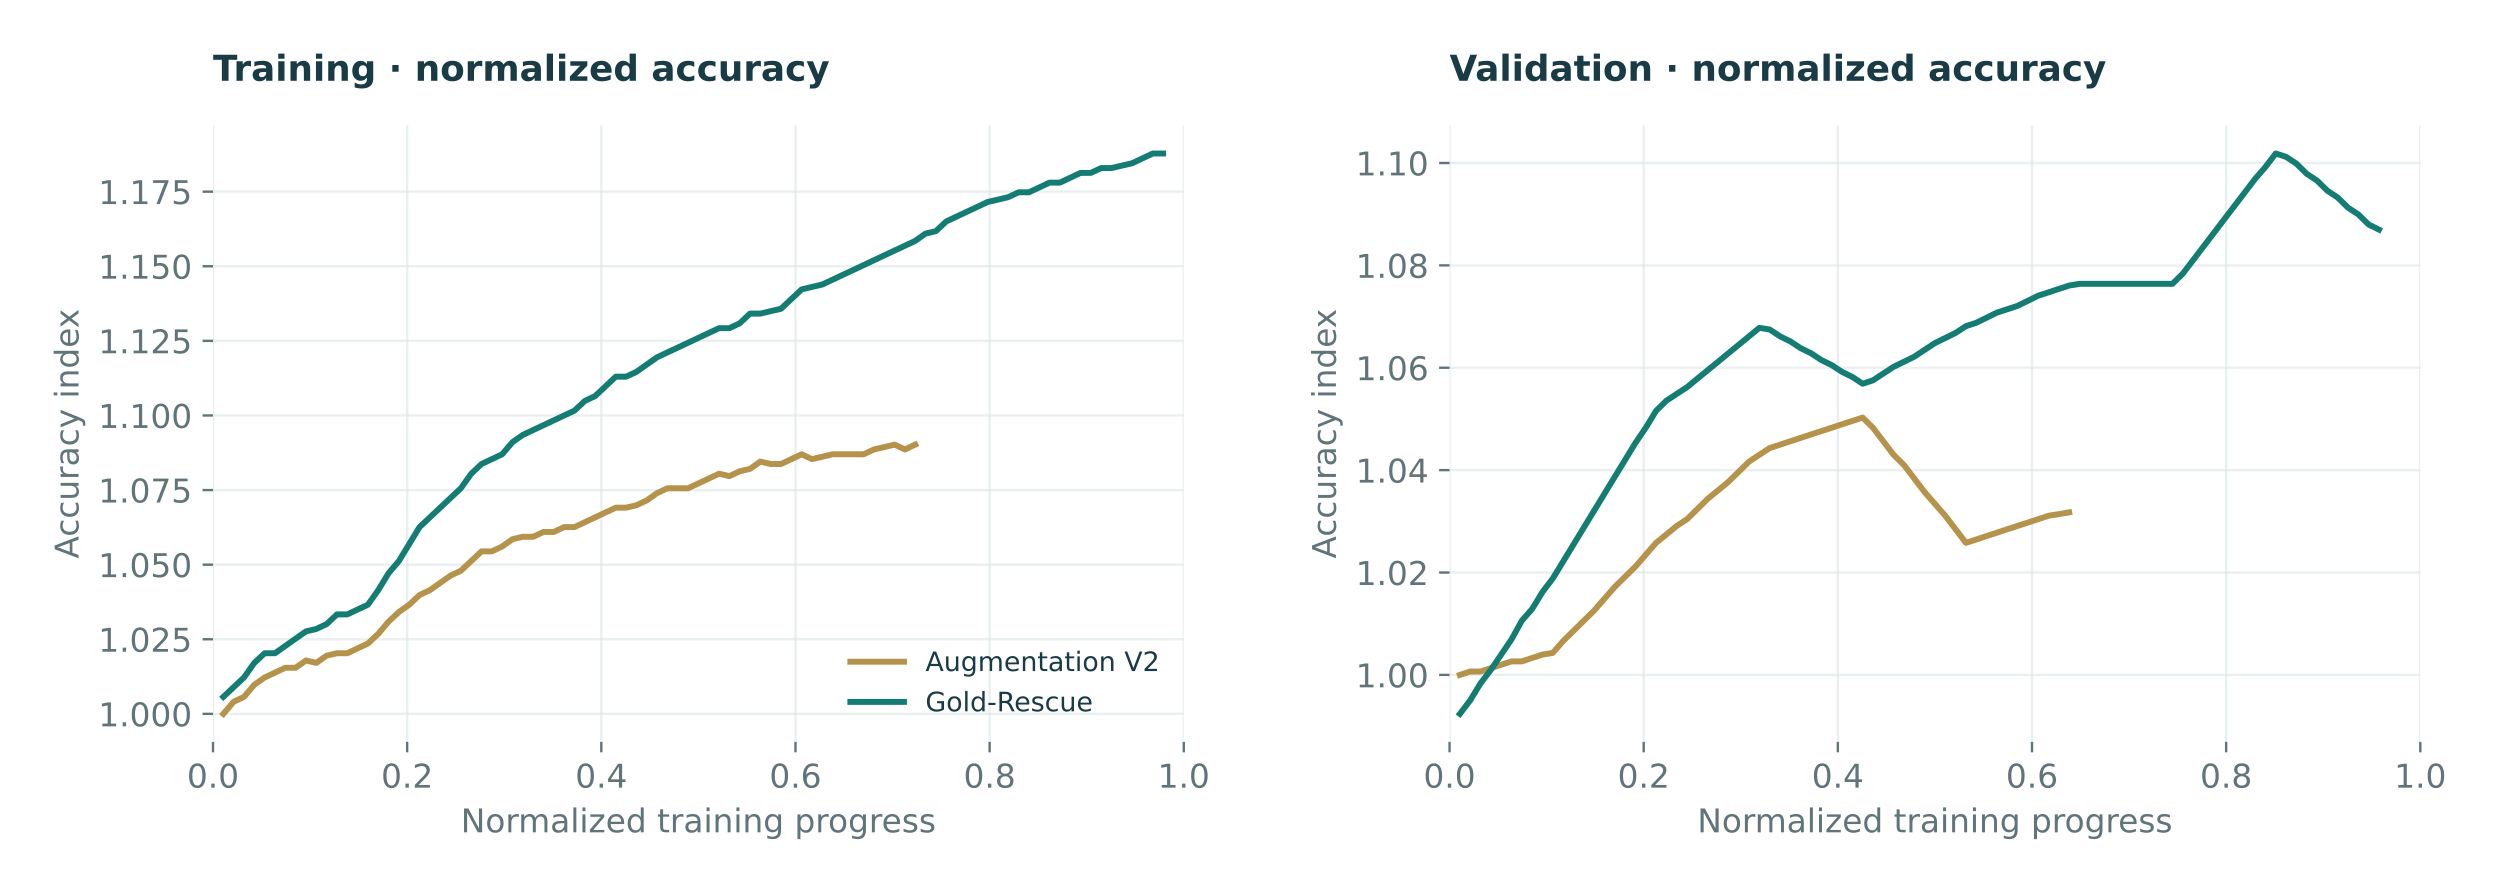
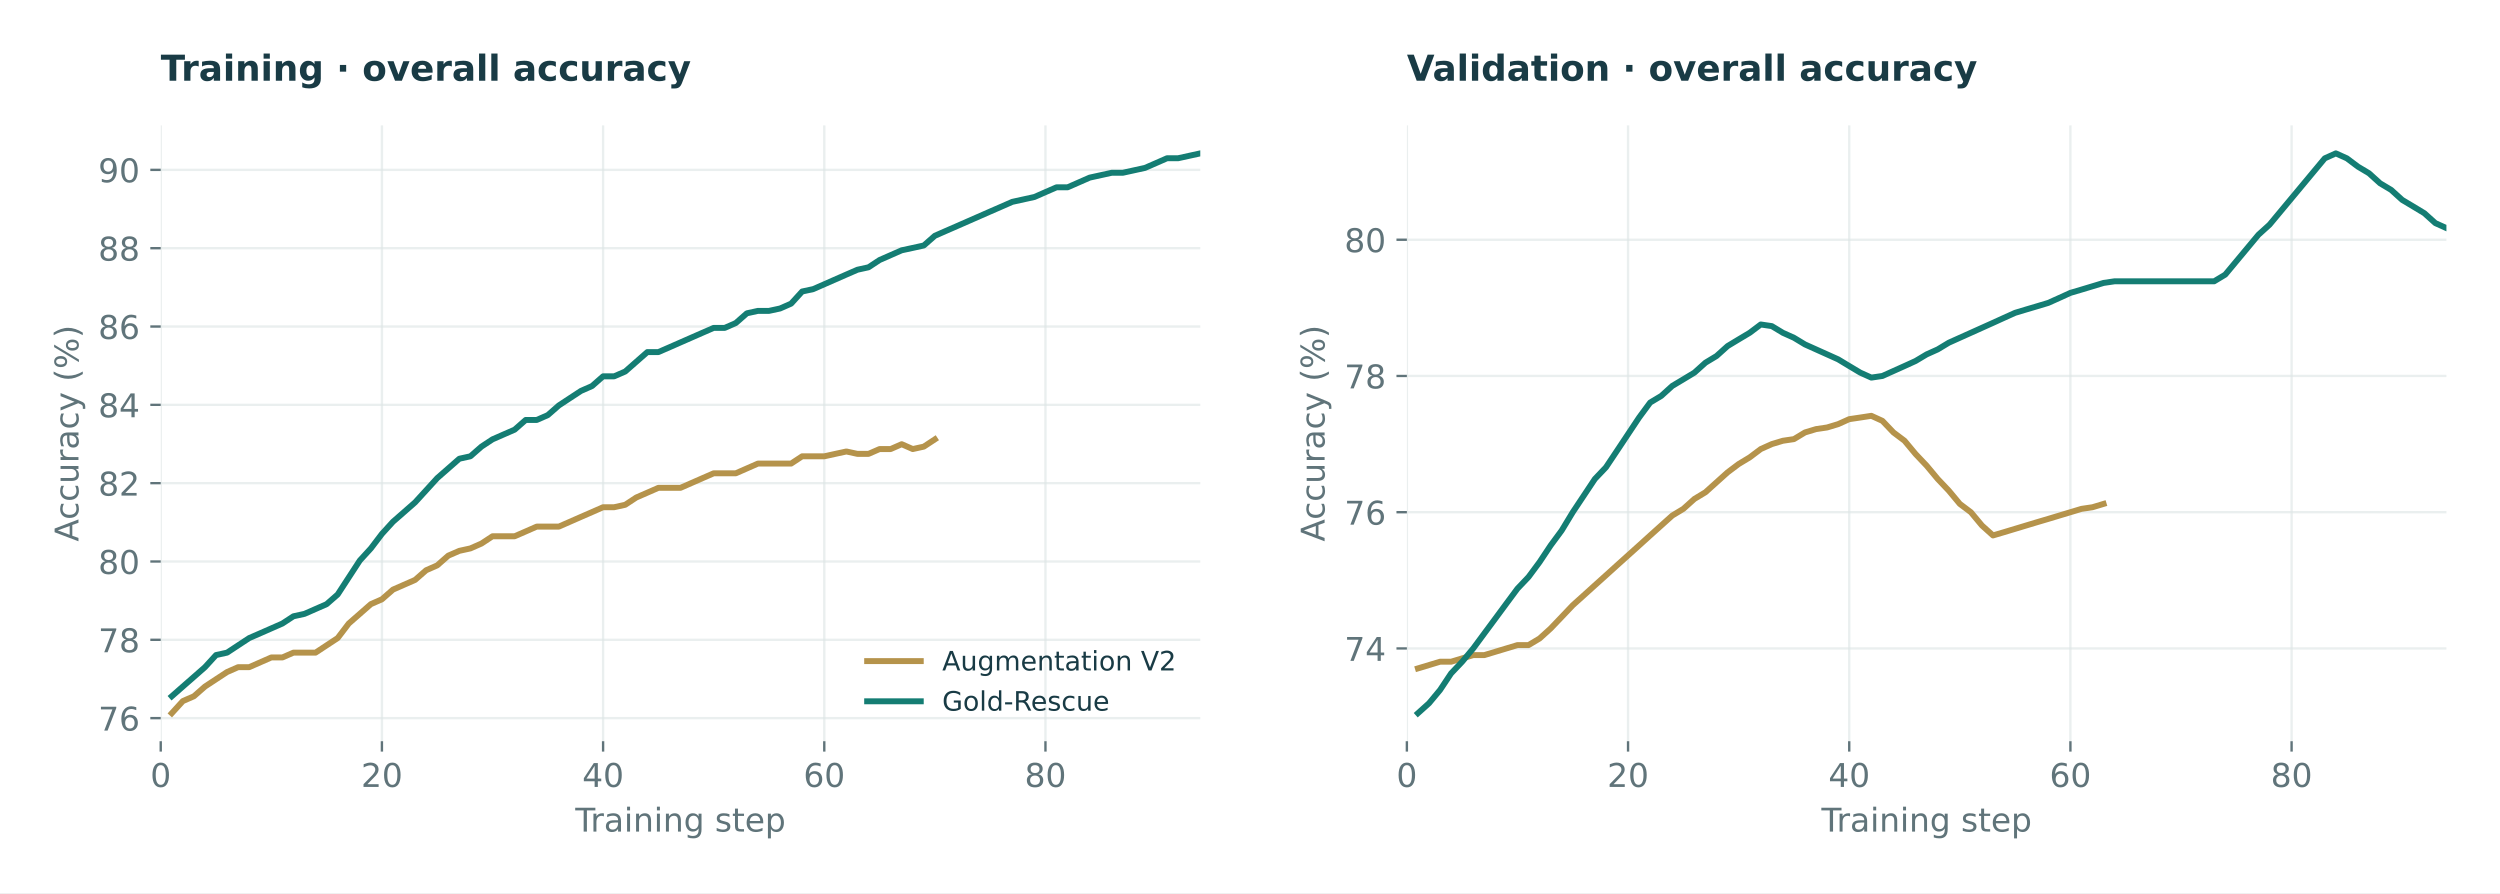
- <svg xmlns="http://www.w3.org/2000/svg" xmlns:xlink="http://www.w3.org/1999/xlink" width="839.079pt" height="299.999pt" viewBox="0 0 839.079 299.999" version="1.1">
+ <svg xmlns="http://www.w3.org/2000/svg" xmlns:xlink="http://www.w3.org/1999/xlink" width="839.837pt" height="299.999pt" viewBox="0 0 839.837 299.999" version="1.1">
  <defs>
    <style type="text/css">*{stroke-linejoin: round; stroke-linecap: butt}</style>
  </defs>
  <g id="figure_1">
    <g id="patch_1">
-       <path d="M 0 299.999 L 839.079 299.999 L 839.079 0 L 0 0 z " style="fill: #ffffff" />
+       <path d="M 0 299.999 L 839.837 299.999 L 839.837 0 L 0 0 z " style="fill: #ffffff" />
    </g>
    <g id="axes_1">
      <g id="patch_2">
-         <path d="M 71.492 248.998 L 397.312 248.998 L 397.312 42.118 L 71.492 42.118 z " style="fill: #ffffff" />
+         <path d="M 53.998 248.998 L 403.217 248.998 L 403.217 42.118 L 53.998 42.118 z " style="fill: #ffffff" />
      </g>
      <g id="matplotlib.axis_1">
        <g id="xtick_1">
          <g id="line2d_1">
-             <path d="M 71.492 248.998 L 71.492 42.118 " clip-path="url(#p52587ca5e8)" style="fill: none; stroke: #dce5e4; stroke-opacity: 0.6; stroke-width: 0.8; stroke-linecap: square" />
+             <path d="M 53.998 248.998 L 53.998 42.118 " clip-path="url(#pe895a6d5c4)" style="fill: none; stroke: #dce5e4; stroke-opacity: 0.6; stroke-width: 0.8; stroke-linecap: square" />
          </g>
          <g id="line2d_2">
            <defs>
-               <path id="ma6f4f14092" d="M 0 0 L 0 3.5 " style="stroke: #60747a; stroke-width: 0.8" />
+               <path id="m0f475e0200" d="M 0 0 L 0 3.5 " style="stroke: #60747a; stroke-width: 0.8" />
            </defs>
            <g>
-               <use xlink:href="#ma6f4f14092" x="71.492" y="248.998" style="fill: #60747a; stroke: #60747a; stroke-width: 0.8" />
+               <use xlink:href="#m0f475e0200" x="53.998" y="248.998" style="fill: #60747a; stroke: #60747a; stroke-width: 0.8" />
            </g>
          </g>
          <g id="text_1">
-             <text style="font-size: 11px; font-family: 'DejaVu Sans'; text-anchor: middle; fill: #60747a" x="71.492" y="264.356" transform="rotate(-0 71.4918 264.3555)">0.0</text>
+             <text style="font-size: 11px; font-family: 'DejaVu Sans'; text-anchor: middle; fill: #60747a" x="53.998" y="264.356" transform="rotate(-0 53.9975 264.3555)">0</text>
          </g>
        </g>
        <g id="xtick_2">
          <g id="line2d_3">
-             <path d="M 136.656 248.998 L 136.656 42.118 " clip-path="url(#p52587ca5e8)" style="fill: none; stroke: #dce5e4; stroke-opacity: 0.6; stroke-width: 0.8; stroke-linecap: square" />
+             <path d="M 128.3 248.998 L 128.3 42.118 " clip-path="url(#pe895a6d5c4)" style="fill: none; stroke: #dce5e4; stroke-opacity: 0.6; stroke-width: 0.8; stroke-linecap: square" />
          </g>
          <g id="line2d_4">
            <g>
-               <use xlink:href="#ma6f4f14092" x="136.656" y="248.998" style="fill: #60747a; stroke: #60747a; stroke-width: 0.8" />
+               <use xlink:href="#m0f475e0200" x="128.3" y="248.998" style="fill: #60747a; stroke: #60747a; stroke-width: 0.8" />
            </g>
          </g>
          <g id="text_2">
-             <text style="font-size: 11px; font-family: 'DejaVu Sans'; text-anchor: middle; fill: #60747a" x="136.656" y="264.356" transform="rotate(-0 136.6558 264.3555)">0.2</text>
+             <text style="font-size: 11px; font-family: 'DejaVu Sans'; text-anchor: middle; fill: #60747a" x="128.3" y="264.356" transform="rotate(-0 128.2996 264.3555)">20</text>
          </g>
        </g>
        <g id="xtick_3">
          <g id="line2d_5">
-             <path d="M 201.82 248.998 L 201.82 42.118 " clip-path="url(#p52587ca5e8)" style="fill: none; stroke: #dce5e4; stroke-opacity: 0.6; stroke-width: 0.8; stroke-linecap: square" />
+             <path d="M 202.602 248.998 L 202.602 42.118 " clip-path="url(#pe895a6d5c4)" style="fill: none; stroke: #dce5e4; stroke-opacity: 0.6; stroke-width: 0.8; stroke-linecap: square" />
          </g>
          <g id="line2d_6">
            <g>
-               <use xlink:href="#ma6f4f14092" x="201.82" y="248.998" style="fill: #60747a; stroke: #60747a; stroke-width: 0.8" />
+               <use xlink:href="#m0f475e0200" x="202.602" y="248.998" style="fill: #60747a; stroke: #60747a; stroke-width: 0.8" />
            </g>
          </g>
          <g id="text_3">
-             <text style="font-size: 11px; font-family: 'DejaVu Sans'; text-anchor: middle; fill: #60747a" x="201.82" y="264.356" transform="rotate(-0 201.8198 264.3555)">0.4</text>
+             <text style="font-size: 11px; font-family: 'DejaVu Sans'; text-anchor: middle; fill: #60747a" x="202.602" y="264.356" transform="rotate(-0 202.6018 264.3555)">40</text>
          </g>
        </g>
        <g id="xtick_4">
          <g id="line2d_7">
-             <path d="M 266.984 248.998 L 266.984 42.118 " clip-path="url(#p52587ca5e8)" style="fill: none; stroke: #dce5e4; stroke-opacity: 0.6; stroke-width: 0.8; stroke-linecap: square" />
+             <path d="M 276.904 248.998 L 276.904 42.118 " clip-path="url(#pe895a6d5c4)" style="fill: none; stroke: #dce5e4; stroke-opacity: 0.6; stroke-width: 0.8; stroke-linecap: square" />
          </g>
          <g id="line2d_8">
            <g>
-               <use xlink:href="#ma6f4f14092" x="266.984" y="248.998" style="fill: #60747a; stroke: #60747a; stroke-width: 0.8" />
+               <use xlink:href="#m0f475e0200" x="276.904" y="248.998" style="fill: #60747a; stroke: #60747a; stroke-width: 0.8" />
            </g>
          </g>
          <g id="text_4">
-             <text style="font-size: 11px; font-family: 'DejaVu Sans'; text-anchor: middle; fill: #60747a" x="266.984" y="264.356" transform="rotate(-0 266.9838 264.3555)">0.6</text>
+             <text style="font-size: 11px; font-family: 'DejaVu Sans'; text-anchor: middle; fill: #60747a" x="276.904" y="264.356" transform="rotate(-0 276.9039 264.3555)">60</text>
          </g>
        </g>
        <g id="xtick_5">
          <g id="line2d_9">
-             <path d="M 332.148 248.998 L 332.148 42.118 " clip-path="url(#p52587ca5e8)" style="fill: none; stroke: #dce5e4; stroke-opacity: 0.6; stroke-width: 0.8; stroke-linecap: square" />
+             <path d="M 351.206 248.998 L 351.206 42.118 " clip-path="url(#pe895a6d5c4)" style="fill: none; stroke: #dce5e4; stroke-opacity: 0.6; stroke-width: 0.8; stroke-linecap: square" />
          </g>
          <g id="line2d_10">
            <g>
-               <use xlink:href="#ma6f4f14092" x="332.148" y="248.998" style="fill: #60747a; stroke: #60747a; stroke-width: 0.8" />
+               <use xlink:href="#m0f475e0200" x="351.206" y="248.998" style="fill: #60747a; stroke: #60747a; stroke-width: 0.8" />
            </g>
          </g>
          <g id="text_5">
-             <text style="font-size: 11px; font-family: 'DejaVu Sans'; text-anchor: middle; fill: #60747a" x="332.148" y="264.356" transform="rotate(-0 332.1478 264.3555)">0.8</text>
-           </g>
-         </g>
-         <g id="xtick_6">
-           <g id="line2d_11">
-             <path d="M 397.312 248.998 L 397.312 42.118 " clip-path="url(#p52587ca5e8)" style="fill: none; stroke: #dce5e4; stroke-opacity: 0.6; stroke-width: 0.8; stroke-linecap: square" />
-           </g>
-           <g id="line2d_12">
-             <g>
-               <use xlink:href="#ma6f4f14092" x="397.312" y="248.998" style="fill: #60747a; stroke: #60747a; stroke-width: 0.8" />
-             </g>
-           </g>
-           <g id="text_6">
-             <text style="font-size: 11px; font-family: 'DejaVu Sans'; text-anchor: middle; fill: #60747a" x="397.312" y="264.356" transform="rotate(-0 397.3118 264.3555)">1.0</text>
-           </g>
-         </g>
-         <g id="text_7">
-           <text style="font-size: 11px; font-family: 'DejaVu Sans'; text-anchor: middle; fill: #60747a" x="234.402" y="279.356" transform="rotate(-0 234.4018 279.3564)">Normalized training progress</text>
+             <text style="font-size: 11px; font-family: 'DejaVu Sans'; text-anchor: middle; fill: #60747a" x="351.206" y="264.356" transform="rotate(-0 351.206 264.3555)">80</text>
+           </g>
+         </g>
+         <g id="text_6">
+           <text style="font-size: 11px; font-family: 'DejaVu Sans'; text-anchor: middle; fill: #60747a" x="228.607" y="279.356" transform="rotate(-0 228.6075 279.3564)">Training step</text>
        </g>
      </g>
      <g id="matplotlib.axis_2">
        <g id="ytick_1">
+           <g id="line2d_11">
+             <path d="M 53.998 241.252 L 403.217 241.252 " clip-path="url(#pe895a6d5c4)" style="fill: none; stroke: #dce5e4; stroke-opacity: 0.6; stroke-width: 0.8; stroke-linecap: square" />
+           </g>
+           <g id="line2d_12">
+             <defs>
+               <path id="me25b18c847" d="M 0 0 L -3.5 0 " style="stroke: #60747a; stroke-width: 0.8" />
+             </defs>
+             <g>
+               <use xlink:href="#me25b18c847" x="53.998" y="241.252" style="fill: #60747a; stroke: #60747a; stroke-width: 0.8" />
+             </g>
+           </g>
+           <g id="text_7">
+             <text style="font-size: 11px; font-family: 'DejaVu Sans'; text-anchor: end; fill: #60747a" x="46.998" y="245.431" transform="rotate(-0 46.9975 245.4309)">76</text>
+           </g>
+         </g>
+         <g id="ytick_2">
          <g id="line2d_13">
-             <path d="M 71.492 239.594 L 397.312 239.594 " clip-path="url(#p52587ca5e8)" style="fill: none; stroke: #dce5e4; stroke-opacity: 0.6; stroke-width: 0.8; stroke-linecap: square" />
+             <path d="M 53.998 214.939 L 403.217 214.939 " clip-path="url(#pe895a6d5c4)" style="fill: none; stroke: #dce5e4; stroke-opacity: 0.6; stroke-width: 0.8; stroke-linecap: square" />
          </g>
          <g id="line2d_14">
-             <defs>
-               <path id="m0e13693cf5" d="M 0 0 L -3.5 0 " style="stroke: #60747a; stroke-width: 0.8" />
-             </defs>
-             <g>
-               <use xlink:href="#m0e13693cf5" x="71.492" y="239.594" style="fill: #60747a; stroke: #60747a; stroke-width: 0.8" />
+             <g>
+               <use xlink:href="#me25b18c847" x="53.998" y="214.939" style="fill: #60747a; stroke: #60747a; stroke-width: 0.8" />
            </g>
          </g>
          <g id="text_8">
-             <text style="font-size: 11px; font-family: 'DejaVu Sans'; text-anchor: end; fill: #60747a" x="64.492" y="243.773" transform="rotate(-0 64.4918 243.7732)">1.000</text>
-           </g>
-         </g>
-         <g id="ytick_2">
+             <text style="font-size: 11px; font-family: 'DejaVu Sans'; text-anchor: end; fill: #60747a" x="46.998" y="219.118" transform="rotate(-0 46.9975 219.1178)">78</text>
+           </g>
+         </g>
+         <g id="ytick_3">
          <g id="line2d_15">
-             <path d="M 71.492 214.556 L 397.312 214.556 " clip-path="url(#p52587ca5e8)" style="fill: none; stroke: #dce5e4; stroke-opacity: 0.6; stroke-width: 0.8; stroke-linecap: square" />
+             <path d="M 53.998 188.626 L 403.217 188.626 " clip-path="url(#pe895a6d5c4)" style="fill: none; stroke: #dce5e4; stroke-opacity: 0.6; stroke-width: 0.8; stroke-linecap: square" />
          </g>
          <g id="line2d_16">
            <g>
-               <use xlink:href="#m0e13693cf5" x="71.492" y="214.556" style="fill: #60747a; stroke: #60747a; stroke-width: 0.8" />
+               <use xlink:href="#me25b18c847" x="53.998" y="188.626" style="fill: #60747a; stroke: #60747a; stroke-width: 0.8" />
            </g>
          </g>
          <g id="text_9">
-             <text style="font-size: 11px; font-family: 'DejaVu Sans'; text-anchor: end; fill: #60747a" x="64.492" y="218.734" transform="rotate(-0 64.4918 218.7342)">1.025</text>
-           </g>
-         </g>
-         <g id="ytick_3">
+             <text style="font-size: 11px; font-family: 'DejaVu Sans'; text-anchor: end; fill: #60747a" x="46.998" y="192.805" transform="rotate(-0 46.9975 192.8048)">80</text>
+           </g>
+         </g>
+         <g id="ytick_4">
          <g id="line2d_17">
-             <path d="M 71.492 189.517 L 397.312 189.517 " clip-path="url(#p52587ca5e8)" style="fill: none; stroke: #dce5e4; stroke-opacity: 0.6; stroke-width: 0.8; stroke-linecap: square" />
+             <path d="M 53.998 162.313 L 403.217 162.313 " clip-path="url(#pe895a6d5c4)" style="fill: none; stroke: #dce5e4; stroke-opacity: 0.6; stroke-width: 0.8; stroke-linecap: square" />
          </g>
          <g id="line2d_18">
            <g>
-               <use xlink:href="#m0e13693cf5" x="71.492" y="189.517" style="fill: #60747a; stroke: #60747a; stroke-width: 0.8" />
+               <use xlink:href="#me25b18c847" x="53.998" y="162.313" style="fill: #60747a; stroke: #60747a; stroke-width: 0.8" />
            </g>
          </g>
          <g id="text_10">
-             <text style="font-size: 11px; font-family: 'DejaVu Sans'; text-anchor: end; fill: #60747a" x="64.492" y="193.695" transform="rotate(-0 64.4918 193.6953)">1.050</text>
-           </g>
-         </g>
-         <g id="ytick_4">
+             <text style="font-size: 11px; font-family: 'DejaVu Sans'; text-anchor: end; fill: #60747a" x="46.998" y="166.492" transform="rotate(-0 46.9975 166.4917)">82</text>
+           </g>
+         </g>
+         <g id="ytick_5">
          <g id="line2d_19">
-             <path d="M 71.492 164.478 L 397.312 164.478 " clip-path="url(#p52587ca5e8)" style="fill: none; stroke: #dce5e4; stroke-opacity: 0.6; stroke-width: 0.8; stroke-linecap: square" />
+             <path d="M 53.998 136 L 403.217 136 " clip-path="url(#pe895a6d5c4)" style="fill: none; stroke: #dce5e4; stroke-opacity: 0.6; stroke-width: 0.8; stroke-linecap: square" />
          </g>
          <g id="line2d_20">
            <g>
-               <use xlink:href="#m0e13693cf5" x="71.492" y="164.478" style="fill: #60747a; stroke: #60747a; stroke-width: 0.8" />
+               <use xlink:href="#me25b18c847" x="53.998" y="136" style="fill: #60747a; stroke: #60747a; stroke-width: 0.8" />
            </g>
          </g>
          <g id="text_11">
-             <text style="font-size: 11px; font-family: 'DejaVu Sans'; text-anchor: end; fill: #60747a" x="64.492" y="168.656" transform="rotate(-0 64.4918 168.6563)">1.075</text>
-           </g>
-         </g>
-         <g id="ytick_5">
+             <text style="font-size: 11px; font-family: 'DejaVu Sans'; text-anchor: end; fill: #60747a" x="46.998" y="140.179" transform="rotate(-0 46.9975 140.1786)">84</text>
+           </g>
+         </g>
+         <g id="ytick_6">
          <g id="line2d_21">
-             <path d="M 71.492 139.439 L 397.312 139.439 " clip-path="url(#p52587ca5e8)" style="fill: none; stroke: #dce5e4; stroke-opacity: 0.6; stroke-width: 0.8; stroke-linecap: square" />
+             <path d="M 53.998 109.687 L 403.217 109.687 " clip-path="url(#pe895a6d5c4)" style="fill: none; stroke: #dce5e4; stroke-opacity: 0.6; stroke-width: 0.8; stroke-linecap: square" />
          </g>
          <g id="line2d_22">
            <g>
-               <use xlink:href="#m0e13693cf5" x="71.492" y="139.439" style="fill: #60747a; stroke: #60747a; stroke-width: 0.8" />
+               <use xlink:href="#me25b18c847" x="53.998" y="109.687" style="fill: #60747a; stroke: #60747a; stroke-width: 0.8" />
            </g>
          </g>
          <g id="text_12">
-             <text style="font-size: 11px; font-family: 'DejaVu Sans'; text-anchor: end; fill: #60747a" x="64.492" y="143.617" transform="rotate(-0 64.4918 143.6173)">1.100</text>
-           </g>
-         </g>
-         <g id="ytick_6">
+             <text style="font-size: 11px; font-family: 'DejaVu Sans'; text-anchor: end; fill: #60747a" x="46.998" y="113.866" transform="rotate(-0 46.9975 113.8655)">86</text>
+           </g>
+         </g>
+         <g id="ytick_7">
          <g id="line2d_23">
-             <path d="M 71.492 114.4 L 397.312 114.4 " clip-path="url(#p52587ca5e8)" style="fill: none; stroke: #dce5e4; stroke-opacity: 0.6; stroke-width: 0.8; stroke-linecap: square" />
+             <path d="M 53.998 83.374 L 403.217 83.374 " clip-path="url(#pe895a6d5c4)" style="fill: none; stroke: #dce5e4; stroke-opacity: 0.6; stroke-width: 0.8; stroke-linecap: square" />
          </g>
          <g id="line2d_24">
            <g>
-               <use xlink:href="#m0e13693cf5" x="71.492" y="114.4" style="fill: #60747a; stroke: #60747a; stroke-width: 0.8" />
+               <use xlink:href="#me25b18c847" x="53.998" y="83.374" style="fill: #60747a; stroke: #60747a; stroke-width: 0.8" />
            </g>
          </g>
          <g id="text_13">
-             <text style="font-size: 11px; font-family: 'DejaVu Sans'; text-anchor: end; fill: #60747a" x="64.492" y="118.578" transform="rotate(-0 64.4918 118.5783)">1.125</text>
-           </g>
-         </g>
-         <g id="ytick_7">
+             <text style="font-size: 11px; font-family: 'DejaVu Sans'; text-anchor: end; fill: #60747a" x="46.998" y="87.552" transform="rotate(-0 46.9975 87.55245)">88</text>
+           </g>
+         </g>
+         <g id="ytick_8">
          <g id="line2d_25">
-             <path d="M 71.492 89.361 L 397.312 89.361 " clip-path="url(#p52587ca5e8)" style="fill: none; stroke: #dce5e4; stroke-opacity: 0.6; stroke-width: 0.8; stroke-linecap: square" />
+             <path d="M 53.998 57.061 L 403.217 57.061 " clip-path="url(#pe895a6d5c4)" style="fill: none; stroke: #dce5e4; stroke-opacity: 0.6; stroke-width: 0.8; stroke-linecap: square" />
          </g>
          <g id="line2d_26">
            <g>
-               <use xlink:href="#m0e13693cf5" x="71.492" y="89.361" style="fill: #60747a; stroke: #60747a; stroke-width: 0.8" />
+               <use xlink:href="#me25b18c847" x="53.998" y="57.061" style="fill: #60747a; stroke: #60747a; stroke-width: 0.8" />
            </g>
          </g>
          <g id="text_14">
-             <text style="font-size: 11px; font-family: 'DejaVu Sans'; text-anchor: end; fill: #60747a" x="64.492" y="93.539" transform="rotate(-0 64.4918 93.53937)">1.150</text>
-           </g>
-         </g>
-         <g id="ytick_8">
-           <g id="line2d_27">
-             <path d="M 71.492 64.322 L 397.312 64.322 " clip-path="url(#p52587ca5e8)" style="fill: none; stroke: #dce5e4; stroke-opacity: 0.6; stroke-width: 0.8; stroke-linecap: square" />
-           </g>
-           <g id="line2d_28">
-             <g>
-               <use xlink:href="#m0e13693cf5" x="71.492" y="64.322" style="fill: #60747a; stroke: #60747a; stroke-width: 0.8" />
-             </g>
-           </g>
-           <g id="text_15">
-             <text style="font-size: 11px; font-family: 'DejaVu Sans'; text-anchor: end; fill: #60747a" x="64.492" y="68.5" transform="rotate(-0 64.4918 68.50039)">1.175</text>
-           </g>
-         </g>
-         <g id="text_16">
-           <text style="font-size: 11px; font-family: 'DejaVu Sans'; text-anchor: middle; fill: #60747a" x="26.358" y="145.558" transform="rotate(-90 26.35828 145.5581)">Accuracy index</text>
-         </g>
-       </g>
-       <g id="line2d_29">
-         <path d="M 74.959 239.594 L 78.425 235.518 L 81.889 233.896 L 85.355 229.819 L 88.822 227.385 L 92.289 225.753 L 95.756 224.12 L 99.222 224.12 L 102.686 221.677 L 106.153 222.488 L 109.619 220.054 L 113.086 219.243 L 116.553 219.243 L 120.019 217.61 L 123.483 215.978 L 126.95 212.733 L 130.416 208.646 L 133.883 205.401 L 137.35 202.957 L 140.817 199.702 L 144.28 198.07 L 147.747 195.626 L 151.213 193.192 L 154.68 191.56 L 158.147 188.295 L 161.614 185.05 L 165.077 185.05 L 168.544 183.417 L 172.011 180.973 L 175.477 180.152 L 178.944 180.152 L 182.411 178.539 L 185.874 178.539 L 189.341 176.907 L 192.808 176.907 L 196.274 175.274 L 199.741 173.642 L 203.208 172.019 L 206.671 170.387 L 210.138 170.387 L 213.605 169.576 L 217.071 167.943 L 220.538 165.509 L 224.005 163.877 L 227.468 163.877 L 230.935 163.877 L 234.402 162.244 L 237.869 160.612 L 241.335 158.999 L 244.799 159.8 L 248.265 158.178 L 251.732 157.367 L 255.199 154.923 L 258.666 155.734 L 262.132 155.734 L 265.596 154.101 L 269.063 152.469 L 272.529 154.101 L 275.996 153.29 L 279.463 152.469 L 282.929 152.469 L 286.393 152.469 L 289.86 152.469 L 293.326 150.856 L 296.793 150.035 L 300.26 149.224 L 303.727 150.856 L 307.19 149.224 " clip-path="url(#p52587ca5e8)" style="fill: none; stroke: #b5934b; stroke-width: 2; stroke-linecap: square" />
-       </g>
-       <g id="line2d_30">
-         <path d="M 74.959 233.896 L 78.425 230.631 L 81.889 227.385 L 85.355 222.488 L 88.822 219.243 L 92.289 219.243 L 95.756 216.799 L 99.222 214.345 L 102.686 211.911 L 106.153 211.1 L 109.619 209.468 L 113.086 206.213 L 116.553 206.213 L 120.019 204.58 L 123.483 202.957 L 126.95 198.07 L 130.416 192.371 L 133.883 188.295 L 137.35 182.596 L 140.817 176.907 L 144.28 173.642 L 147.747 170.387 L 151.213 167.132 L 154.68 163.877 L 158.147 158.999 L 161.614 155.734 L 165.077 154.101 L 168.544 152.469 L 172.011 148.403 L 175.477 145.959 L 178.944 144.336 L 182.411 142.714 L 185.874 141.081 L 189.341 139.449 L 192.808 137.826 L 196.274 134.561 L 199.741 132.938 L 203.208 129.683 L 206.671 126.418 L 210.138 126.418 L 213.605 124.806 L 217.071 122.352 L 220.538 119.908 L 224.005 118.276 L 227.468 116.663 L 230.935 115.031 L 234.402 113.398 L 237.869 111.766 L 241.335 110.143 L 244.799 110.143 L 248.265 108.51 L 251.732 105.255 L 255.199 105.255 L 258.666 104.434 L 262.132 103.633 L 265.596 100.368 L 269.063 97.123 L 272.529 96.301 L 275.996 95.49 L 279.463 93.858 L 282.929 92.225 L 286.393 90.613 L 289.86 88.98 L 293.326 87.348 L 296.793 85.715 L 300.26 84.082 L 303.727 82.47 L 307.19 80.837 L 310.657 78.384 L 314.123 77.572 L 317.59 74.317 L 321.057 72.695 L 324.524 71.062 L 327.987 69.44 L 331.454 67.807 L 334.921 66.996 L 338.387 66.175 L 341.854 64.542 L 345.321 64.542 L 348.784 62.93 L 352.251 61.297 L 355.718 61.297 L 359.184 59.664 L 362.651 58.032 L 366.118 58.032 L 369.581 56.399 L 373.048 56.399 L 376.515 55.598 L 379.981 54.787 L 383.448 53.154 L 386.915 51.522 L 390.378 51.522 " clip-path="url(#p52587ca5e8)" style="fill: none; stroke: #147d73; stroke-width: 2; stroke-linecap: square" />
-       </g>
-       <g id="text_17">
-         <text style="font-weight: 700; font-size: 12px; font-family: 'DejaVu Sans'; text-anchor: start; fill: #193b45" x="71.492" y="27.118" transform="rotate(-0 71.4918 27.11812)">Training · normalized accuracy</text>
+             <text style="font-size: 11px; font-family: 'DejaVu Sans'; text-anchor: end; fill: #60747a" x="46.998" y="61.239" transform="rotate(-0 46.9975 61.23938)">90</text>
+           </g>
+         </g>
+         <g id="text_15">
+           <text style="font-size: 11px; font-family: 'DejaVu Sans'; text-anchor: middle; fill: #60747a" x="26.357" y="145.558" transform="rotate(-90 26.35742 145.5581)">Accuracy (%)</text>
+         </g>
+       </g>
+       <g id="line2d_27">
+         <path d="M 57.713 239.594 L 61.428 235.516 L 65.143 233.898 L 68.858 230.635 L 72.573 228.188 L 76.288 225.754 L 80.003 224.122 L 83.718 224.122 L 87.433 222.491 L 91.149 220.86 L 94.864 220.86 L 98.579 219.241 L 102.294 219.241 L 106.009 219.241 L 109.724 216.794 L 113.439 214.347 L 117.154 209.466 L 120.869 206.216 L 124.585 202.954 L 128.3 201.322 L 132.015 198.072 L 135.73 196.441 L 139.445 194.81 L 143.16 191.56 L 146.875 189.929 L 150.59 186.666 L 154.305 185.047 L 158.02 184.232 L 161.736 182.6 L 165.451 180.153 L 169.166 180.153 L 172.881 180.153 L 176.596 178.535 L 180.311 176.904 L 184.026 176.904 L 187.741 176.904 L 191.456 175.272 L 195.172 173.641 L 198.887 172.023 L 202.602 170.391 L 206.317 170.391 L 210.032 169.575 L 213.747 167.128 L 217.462 165.51 L 221.177 163.879 L 224.892 163.879 L 228.607 163.879 L 232.323 162.247 L 236.038 160.616 L 239.753 158.998 L 243.468 158.998 L 247.183 158.998 L 250.898 157.366 L 254.613 155.735 L 258.328 155.735 L 262.043 155.735 L 265.759 155.735 L 269.474 153.288 L 273.189 153.288 L 276.904 153.288 L 280.619 152.472 L 284.334 151.669 L 288.049 152.472 L 291.764 152.472 L 295.479 150.854 L 299.195 150.854 L 302.91 149.222 L 306.625 150.854 L 310.34 150.038 L 314.055 147.591 " clip-path="url(#pe895a6d5c4)" style="fill: none; stroke: #b5934b; stroke-width: 2; stroke-linecap: square" />
+       </g>
+       <g id="line2d_28">
+         <path d="M 57.713 233.898 L 61.428 230.635 L 65.143 227.385 L 68.858 224.122 L 72.573 220.057 L 76.288 219.241 L 80.003 216.794 L 83.718 214.347 L 87.433 212.729 L 91.149 211.097 L 94.864 209.466 L 98.579 207.032 L 102.294 206.216 L 106.009 204.585 L 109.724 202.954 L 113.439 199.704 L 117.154 193.994 L 120.869 188.297 L 124.585 184.232 L 128.3 179.351 L 132.015 175.272 L 135.73 172.023 L 139.445 168.76 L 143.16 164.694 L 146.875 160.616 L 150.59 157.366 L 154.305 154.103 L 158.02 153.288 L 161.736 150.038 L 165.451 147.591 L 169.166 145.959 L 172.881 144.341 L 176.596 141.078 L 180.311 141.078 L 184.026 139.447 L 187.741 136.197 L 191.456 133.75 L 195.172 131.316 L 198.887 129.685 L 202.602 126.422 L 206.317 126.422 L 210.032 124.804 L 213.747 121.541 L 217.462 118.278 L 221.177 118.278 L 224.892 116.66 L 228.607 115.028 L 232.323 113.397 L 236.038 111.766 L 239.753 110.147 L 243.468 110.147 L 247.183 108.516 L 250.898 105.253 L 254.613 104.437 L 258.328 104.437 L 262.043 103.635 L 265.759 102.003 L 269.474 97.925 L 273.189 97.122 L 276.904 95.491 L 280.619 93.86 L 284.334 92.228 L 288.049 90.61 L 291.764 89.794 L 295.479 87.347 L 299.195 85.716 L 302.91 84.084 L 306.625 83.282 L 310.34 82.466 L 314.055 79.203 L 317.77 77.572 L 321.485 75.953 L 325.2 74.322 L 328.915 72.691 L 332.63 71.059 L 336.346 69.441 L 340.061 67.81 L 343.776 66.994 L 347.491 66.178 L 351.206 64.547 L 354.921 62.928 L 358.636 62.928 L 362.351 61.297 L 366.066 59.666 L 369.782 58.85 L 373.497 58.034 L 377.212 58.034 L 380.927 57.219 L 384.642 56.403 L 388.357 54.785 L 392.072 53.153 L 395.787 53.153 L 399.502 52.337 L 403.217 51.522 " clip-path="url(#pe895a6d5c4)" style="fill: none; stroke: #147d73; stroke-width: 2; stroke-linecap: square" />
+       </g>
+       <g id="text_16">
+         <text style="font-weight: 700; font-size: 12px; font-family: 'DejaVu Sans'; text-anchor: start; fill: #193b45" x="53.998" y="27.118" transform="rotate(-0 53.9975 27.11812)">Training · overall accuracy</text>
      </g>
      <g id="legend_1">
-         <g id="line2d_31">
-           <path d="M 285.404 222.085 L 294.404 222.085 L 303.404 222.085 " style="fill: none; stroke: #b5934b; stroke-width: 2; stroke-linecap: square" />
+         <g id="line2d_29">
+           <path d="M 291.31 222.085 L 300.31 222.085 L 309.31 222.085 " style="fill: none; stroke: #b5934b; stroke-width: 2; stroke-linecap: square" />
+         </g>
+         <g id="text_17">
+           <text style="font-size: 9px; font-family: 'DejaVu Sans'; text-anchor: start; fill: #193b45" x="316.51" y="225.235" transform="rotate(-0 316.5095 225.2353)">Augmentation V2</text>
+         </g>
+         <g id="line2d_30">
+           <path d="M 291.31 235.586 L 300.31 235.586 L 309.31 235.586 " style="fill: none; stroke: #147d73; stroke-width: 2; stroke-linecap: square" />
        </g>
        <g id="text_18">
-           <text style="font-size: 9px; font-family: 'DejaVu Sans'; text-anchor: start; fill: #193b45" x="310.604" y="225.235" transform="rotate(-0 310.6038 225.2353)">Augmentation V2</text>
-         </g>
-         <g id="line2d_32">
-           <path d="M 285.404 235.586 L 294.404 235.586 L 303.404 235.586 " style="fill: none; stroke: #147d73; stroke-width: 2; stroke-linecap: square" />
-         </g>
-         <g id="text_19">
-           <text style="font-size: 9px; font-family: 'DejaVu Sans'; text-anchor: start; fill: #193b45" x="310.604" y="238.736" transform="rotate(-0 310.6038 238.736)">Gold-Rescue</text>
+           <text style="font-size: 9px; font-family: 'DejaVu Sans'; text-anchor: start; fill: #193b45" x="316.51" y="238.736" transform="rotate(-0 316.5095 238.736)">Gold-Rescue</text>
        </g>
      </g>
    </g>
    <g id="axes_2">
      <g id="patch_3">
-         <path d="M 486.512 248.998 L 812.332 248.998 L 812.332 42.118 L 486.512 42.118 z " style="fill: #ffffff" />
+         <path d="M 472.618 248.998 L 821.837 248.998 L 821.837 42.118 L 472.618 42.118 z " style="fill: #ffffff" />
      </g>
      <g id="matplotlib.axis_3">
+         <g id="xtick_6">
+           <g id="line2d_31">
+             <path d="M 472.618 248.998 L 472.618 42.118 " clip-path="url(#p7ddaf76320)" style="fill: none; stroke: #dce5e4; stroke-opacity: 0.6; stroke-width: 0.8; stroke-linecap: square" />
+           </g>
+           <g id="line2d_32">
+             <g>
+               <use xlink:href="#m0f475e0200" x="472.618" y="248.998" style="fill: #60747a; stroke: #60747a; stroke-width: 0.8" />
+             </g>
+           </g>
+           <g id="text_19">
+             <text style="font-size: 11px; font-family: 'DejaVu Sans'; text-anchor: middle; fill: #60747a" x="472.618" y="264.356" transform="rotate(-0 472.6175 264.3555)">0</text>
+           </g>
+         </g>
        <g id="xtick_7">
          <g id="line2d_33">
-             <path d="M 486.512 248.998 L 486.512 42.118 " clip-path="url(#p9d4f4d0f00)" style="fill: none; stroke: #dce5e4; stroke-opacity: 0.6; stroke-width: 0.8; stroke-linecap: square" />
+             <path d="M 546.92 248.998 L 546.92 42.118 " clip-path="url(#p7ddaf76320)" style="fill: none; stroke: #dce5e4; stroke-opacity: 0.6; stroke-width: 0.8; stroke-linecap: square" />
          </g>
          <g id="line2d_34">
            <g>
-               <use xlink:href="#ma6f4f14092" x="486.512" y="248.998" style="fill: #60747a; stroke: #60747a; stroke-width: 0.8" />
+               <use xlink:href="#m0f475e0200" x="546.92" y="248.998" style="fill: #60747a; stroke: #60747a; stroke-width: 0.8" />
            </g>
          </g>
          <g id="text_20">
-             <text style="font-size: 11px; font-family: 'DejaVu Sans'; text-anchor: middle; fill: #60747a" x="486.512" y="264.356" transform="rotate(-0 486.5118 264.3555)">0.0</text>
+             <text style="font-size: 11px; font-family: 'DejaVu Sans'; text-anchor: middle; fill: #60747a" x="546.92" y="264.356" transform="rotate(-0 546.9196 264.3555)">20</text>
          </g>
        </g>
        <g id="xtick_8">
          <g id="line2d_35">
-             <path d="M 551.676 248.998 L 551.676 42.118 " clip-path="url(#p9d4f4d0f00)" style="fill: none; stroke: #dce5e4; stroke-opacity: 0.6; stroke-width: 0.8; stroke-linecap: square" />
+             <path d="M 621.222 248.998 L 621.222 42.118 " clip-path="url(#p7ddaf76320)" style="fill: none; stroke: #dce5e4; stroke-opacity: 0.6; stroke-width: 0.8; stroke-linecap: square" />
          </g>
          <g id="line2d_36">
            <g>
-               <use xlink:href="#ma6f4f14092" x="551.676" y="248.998" style="fill: #60747a; stroke: #60747a; stroke-width: 0.8" />
+               <use xlink:href="#m0f475e0200" x="621.222" y="248.998" style="fill: #60747a; stroke: #60747a; stroke-width: 0.8" />
            </g>
          </g>
          <g id="text_21">
-             <text style="font-size: 11px; font-family: 'DejaVu Sans'; text-anchor: middle; fill: #60747a" x="551.676" y="264.356" transform="rotate(-0 551.6758 264.3555)">0.2</text>
+             <text style="font-size: 11px; font-family: 'DejaVu Sans'; text-anchor: middle; fill: #60747a" x="621.222" y="264.356" transform="rotate(-0 621.2218 264.3555)">40</text>
          </g>
        </g>
        <g id="xtick_9">
          <g id="line2d_37">
-             <path d="M 616.84 248.998 L 616.84 42.118 " clip-path="url(#p9d4f4d0f00)" style="fill: none; stroke: #dce5e4; stroke-opacity: 0.6; stroke-width: 0.8; stroke-linecap: square" />
+             <path d="M 695.524 248.998 L 695.524 42.118 " clip-path="url(#p7ddaf76320)" style="fill: none; stroke: #dce5e4; stroke-opacity: 0.6; stroke-width: 0.8; stroke-linecap: square" />
          </g>
          <g id="line2d_38">
            <g>
-               <use xlink:href="#ma6f4f14092" x="616.84" y="248.998" style="fill: #60747a; stroke: #60747a; stroke-width: 0.8" />
+               <use xlink:href="#m0f475e0200" x="695.524" y="248.998" style="fill: #60747a; stroke: #60747a; stroke-width: 0.8" />
            </g>
          </g>
          <g id="text_22">
-             <text style="font-size: 11px; font-family: 'DejaVu Sans'; text-anchor: middle; fill: #60747a" x="616.84" y="264.356" transform="rotate(-0 616.8398 264.3555)">0.4</text>
+             <text style="font-size: 11px; font-family: 'DejaVu Sans'; text-anchor: middle; fill: #60747a" x="695.524" y="264.356" transform="rotate(-0 695.5239 264.3555)">60</text>
          </g>
        </g>
        <g id="xtick_10">
          <g id="line2d_39">
-             <path d="M 682.004 248.998 L 682.004 42.118 " clip-path="url(#p9d4f4d0f00)" style="fill: none; stroke: #dce5e4; stroke-opacity: 0.6; stroke-width: 0.8; stroke-linecap: square" />
+             <path d="M 769.826 248.998 L 769.826 42.118 " clip-path="url(#p7ddaf76320)" style="fill: none; stroke: #dce5e4; stroke-opacity: 0.6; stroke-width: 0.8; stroke-linecap: square" />
          </g>
          <g id="line2d_40">
            <g>
-               <use xlink:href="#ma6f4f14092" x="682.004" y="248.998" style="fill: #60747a; stroke: #60747a; stroke-width: 0.8" />
+               <use xlink:href="#m0f475e0200" x="769.826" y="248.998" style="fill: #60747a; stroke: #60747a; stroke-width: 0.8" />
            </g>
          </g>
          <g id="text_23">
-             <text style="font-size: 11px; font-family: 'DejaVu Sans'; text-anchor: middle; fill: #60747a" x="682.004" y="264.356" transform="rotate(-0 682.0038 264.3555)">0.6</text>
-           </g>
-         </g>
-         <g id="xtick_11">
-           <g id="line2d_41">
-             <path d="M 747.168 248.998 L 747.168 42.118 " clip-path="url(#p9d4f4d0f00)" style="fill: none; stroke: #dce5e4; stroke-opacity: 0.6; stroke-width: 0.8; stroke-linecap: square" />
-           </g>
-           <g id="line2d_42">
-             <g>
-               <use xlink:href="#ma6f4f14092" x="747.168" y="248.998" style="fill: #60747a; stroke: #60747a; stroke-width: 0.8" />
-             </g>
-           </g>
-           <g id="text_24">
-             <text style="font-size: 11px; font-family: 'DejaVu Sans'; text-anchor: middle; fill: #60747a" x="747.168" y="264.356" transform="rotate(-0 747.1678 264.3555)">0.8</text>
-           </g>
-         </g>
-         <g id="xtick_12">
-           <g id="line2d_43">
-             <path d="M 812.332 248.998 L 812.332 42.118 " clip-path="url(#p9d4f4d0f00)" style="fill: none; stroke: #dce5e4; stroke-opacity: 0.6; stroke-width: 0.8; stroke-linecap: square" />
-           </g>
-           <g id="line2d_44">
-             <g>
-               <use xlink:href="#ma6f4f14092" x="812.332" y="248.998" style="fill: #60747a; stroke: #60747a; stroke-width: 0.8" />
-             </g>
-           </g>
-           <g id="text_25">
-             <text style="font-size: 11px; font-family: 'DejaVu Sans'; text-anchor: middle; fill: #60747a" x="812.332" y="264.356" transform="rotate(-0 812.3318 264.3555)">1.0</text>
-           </g>
-         </g>
-         <g id="text_26">
-           <text style="font-size: 11px; font-family: 'DejaVu Sans'; text-anchor: middle; fill: #60747a" x="649.422" y="279.356" transform="rotate(-0 649.4218 279.3564)">Normalized training progress</text>
+             <text style="font-size: 11px; font-family: 'DejaVu Sans'; text-anchor: middle; fill: #60747a" x="769.826" y="264.356" transform="rotate(-0 769.826 264.3555)">80</text>
+           </g>
+         </g>
+         <g id="text_24">
+           <text style="font-size: 11px; font-family: 'DejaVu Sans'; text-anchor: middle; fill: #60747a" x="647.227" y="279.356" transform="rotate(-0 647.2275 279.3564)">Training step</text>
        </g>
      </g>
      <g id="matplotlib.axis_4">
        <g id="ytick_9">
+           <g id="line2d_41">
+             <path d="M 472.618 217.833 L 821.837 217.833 " clip-path="url(#p7ddaf76320)" style="fill: none; stroke: #dce5e4; stroke-opacity: 0.6; stroke-width: 0.8; stroke-linecap: square" />
+           </g>
+           <g id="line2d_42">
+             <g>
+               <use xlink:href="#me25b18c847" x="472.618" y="217.833" style="fill: #60747a; stroke: #60747a; stroke-width: 0.8" />
+             </g>
+           </g>
+           <g id="text_25">
+             <text style="font-size: 11px; font-family: 'DejaVu Sans'; text-anchor: end; fill: #60747a" x="465.618" y="222.012" transform="rotate(-0 465.6175 222.0118)">74</text>
+           </g>
+         </g>
+         <g id="ytick_10">
+           <g id="line2d_43">
+             <path d="M 472.618 172.068 L 821.837 172.068 " clip-path="url(#p7ddaf76320)" style="fill: none; stroke: #dce5e4; stroke-opacity: 0.6; stroke-width: 0.8; stroke-linecap: square" />
+           </g>
+           <g id="line2d_44">
+             <g>
+               <use xlink:href="#me25b18c847" x="472.618" y="172.068" style="fill: #60747a; stroke: #60747a; stroke-width: 0.8" />
+             </g>
+           </g>
+           <g id="text_26">
+             <text style="font-size: 11px; font-family: 'DejaVu Sans'; text-anchor: end; fill: #60747a" x="465.618" y="176.246" transform="rotate(-0 465.6175 176.2464)">76</text>
+           </g>
+         </g>
+         <g id="ytick_11">
          <g id="line2d_45">
-             <path d="M 486.512 226.519 L 812.332 226.519 " clip-path="url(#p9d4f4d0f00)" style="fill: none; stroke: #dce5e4; stroke-opacity: 0.6; stroke-width: 0.8; stroke-linecap: square" />
+             <path d="M 472.618 126.302 L 821.837 126.302 " clip-path="url(#p7ddaf76320)" style="fill: none; stroke: #dce5e4; stroke-opacity: 0.6; stroke-width: 0.8; stroke-linecap: square" />
          </g>
          <g id="line2d_46">
            <g>
-               <use xlink:href="#m0e13693cf5" x="486.512" y="226.519" style="fill: #60747a; stroke: #60747a; stroke-width: 0.8" />
+               <use xlink:href="#me25b18c847" x="472.618" y="126.302" style="fill: #60747a; stroke: #60747a; stroke-width: 0.8" />
            </g>
          </g>
          <g id="text_27">
-             <text style="font-size: 11px; font-family: 'DejaVu Sans'; text-anchor: end; fill: #60747a" x="479.512" y="230.698" transform="rotate(-0 479.5118 230.6978)">1.00</text>
-           </g>
-         </g>
-         <g id="ytick_10">
+             <text style="font-size: 11px; font-family: 'DejaVu Sans'; text-anchor: end; fill: #60747a" x="465.618" y="130.481" transform="rotate(-0 465.6175 130.4811)">78</text>
+           </g>
+         </g>
+         <g id="ytick_12">
          <g id="line2d_47">
-             <path d="M 486.512 192.155 L 812.332 192.155 " clip-path="url(#p9d4f4d0f00)" style="fill: none; stroke: #dce5e4; stroke-opacity: 0.6; stroke-width: 0.8; stroke-linecap: square" />
+             <path d="M 472.618 80.537 L 821.837 80.537 " clip-path="url(#p7ddaf76320)" style="fill: none; stroke: #dce5e4; stroke-opacity: 0.6; stroke-width: 0.8; stroke-linecap: square" />
          </g>
          <g id="line2d_48">
            <g>
-               <use xlink:href="#m0e13693cf5" x="486.512" y="192.155" style="fill: #60747a; stroke: #60747a; stroke-width: 0.8" />
+               <use xlink:href="#me25b18c847" x="472.618" y="80.537" style="fill: #60747a; stroke: #60747a; stroke-width: 0.8" />
            </g>
          </g>
          <g id="text_28">
-             <text style="font-size: 11px; font-family: 'DejaVu Sans'; text-anchor: end; fill: #60747a" x="479.512" y="196.334" transform="rotate(-0 479.5118 196.3341)">1.02</text>
-           </g>
-         </g>
-         <g id="ytick_11">
-           <g id="line2d_49">
-             <path d="M 486.512 157.792 L 812.332 157.792 " clip-path="url(#p9d4f4d0f00)" style="fill: none; stroke: #dce5e4; stroke-opacity: 0.6; stroke-width: 0.8; stroke-linecap: square" />
-           </g>
-           <g id="line2d_50">
-             <g>
-               <use xlink:href="#m0e13693cf5" x="486.512" y="157.792" style="fill: #60747a; stroke: #60747a; stroke-width: 0.8" />
-             </g>
-           </g>
-           <g id="text_29">
-             <text style="font-size: 11px; font-family: 'DejaVu Sans'; text-anchor: end; fill: #60747a" x="479.512" y="161.97" transform="rotate(-0 479.5118 161.9703)">1.04</text>
-           </g>
-         </g>
-         <g id="ytick_12">
-           <g id="line2d_51">
-             <path d="M 486.512 123.428 L 812.332 123.428 " clip-path="url(#p9d4f4d0f00)" style="fill: none; stroke: #dce5e4; stroke-opacity: 0.6; stroke-width: 0.8; stroke-linecap: square" />
-           </g>
-           <g id="line2d_52">
-             <g>
-               <use xlink:href="#m0e13693cf5" x="486.512" y="123.428" style="fill: #60747a; stroke: #60747a; stroke-width: 0.8" />
-             </g>
-           </g>
-           <g id="text_30">
-             <text style="font-size: 11px; font-family: 'DejaVu Sans'; text-anchor: end; fill: #60747a" x="479.512" y="127.607" transform="rotate(-0 479.5118 127.6066)">1.06</text>
-           </g>
-         </g>
-         <g id="ytick_13">
-           <g id="line2d_53">
-             <path d="M 486.512 89.064 L 812.332 89.064 " clip-path="url(#p9d4f4d0f00)" style="fill: none; stroke: #dce5e4; stroke-opacity: 0.6; stroke-width: 0.8; stroke-linecap: square" />
-           </g>
-           <g id="line2d_54">
-             <g>
-               <use xlink:href="#m0e13693cf5" x="486.512" y="89.064" style="fill: #60747a; stroke: #60747a; stroke-width: 0.8" />
-             </g>
-           </g>
-           <g id="text_31">
-             <text style="font-size: 11px; font-family: 'DejaVu Sans'; text-anchor: end; fill: #60747a" x="479.512" y="93.243" transform="rotate(-0 479.5118 93.24285)">1.08</text>
-           </g>
-         </g>
-         <g id="ytick_14">
-           <g id="line2d_55">
-             <path d="M 486.512 54.7 L 812.332 54.7 " clip-path="url(#p9d4f4d0f00)" style="fill: none; stroke: #dce5e4; stroke-opacity: 0.6; stroke-width: 0.8; stroke-linecap: square" />
-           </g>
-           <g id="line2d_56">
-             <g>
-               <use xlink:href="#m0e13693cf5" x="486.512" y="54.7" style="fill: #60747a; stroke: #60747a; stroke-width: 0.8" />
-             </g>
-           </g>
-           <g id="text_32">
-             <text style="font-size: 11px; font-family: 'DejaVu Sans'; text-anchor: end; fill: #60747a" x="479.512" y="58.879" transform="rotate(-0 479.5118 58.87912)">1.10</text>
-           </g>
-         </g>
-         <g id="text_33">
-           <text style="font-size: 11px; font-family: 'DejaVu Sans'; text-anchor: middle; fill: #60747a" x="448.377" y="145.558" transform="rotate(-90 448.377 145.5581)">Accuracy index</text>
-         </g>
-       </g>
-       <g id="line2d_57">
-         <path d="M 489.979 226.519 L 493.445 225.385 L 496.909 225.385 L 500.375 224.234 L 503.842 223.117 L 507.309 221.983 L 510.776 221.983 L 514.242 220.832 L 517.706 219.698 L 521.173 219.131 L 524.639 215.145 L 528.106 211.743 L 531.573 208.323 L 535.039 204.921 L 538.503 200.935 L 541.97 196.983 L 545.436 193.564 L 548.903 190.162 L 552.37 186.176 L 555.837 182.19 L 559.3 179.372 L 562.767 176.52 L 566.233 174.252 L 569.7 170.85 L 573.167 167.413 L 576.634 164.578 L 580.097 161.726 L 583.564 158.341 L 587.031 154.939 L 590.497 152.654 L 593.964 150.386 L 597.431 149.252 L 600.894 148.101 L 604.361 146.967 L 607.828 145.816 L 611.294 144.699 L 614.761 143.565 L 618.228 142.414 L 621.691 141.28 L 625.158 140.163 L 628.625 143.565 L 632.091 148.101 L 635.558 152.654 L 639.025 156.073 L 642.488 160.609 L 645.955 165.163 L 649.422 169.114 L 652.889 173.101 L 656.355 177.637 L 659.819 182.19 L 663.285 181.073 L 666.752 179.922 L 670.219 178.788 L 673.686 177.637 L 677.152 176.52 L 680.616 175.386 L 684.083 174.252 L 687.549 173.101 L 691.016 172.551 L 694.483 171.967 " clip-path="url(#p9d4f4d0f00)" style="fill: none; stroke: #b5934b; stroke-width: 2; stroke-linecap: square" />
-       </g>
-       <g id="line2d_58">
-         <path d="M 489.979 239.594 L 493.445 235.041 L 496.909 229.354 L 500.375 224.818 L 503.842 219.698 L 507.309 214.595 L 510.776 208.323 L 514.242 204.372 L 517.706 198.684 L 521.173 194.131 L 524.639 188.461 L 528.106 182.774 L 531.573 177.087 L 535.039 171.4 L 538.503 165.712 L 541.97 160.025 L 545.436 154.355 L 548.903 148.668 L 552.37 143.565 L 555.837 137.878 L 559.3 134.476 L 562.767 132.191 L 566.233 129.94 L 569.7 127.088 L 573.167 124.253 L 576.634 121.418 L 580.097 118.565 L 583.564 115.73 L 587.031 112.878 L 590.497 110.043 L 593.964 110.593 L 597.431 112.878 L 600.894 114.579 L 604.361 116.864 L 607.828 118.565 L 611.294 120.833 L 614.761 122.534 L 618.228 124.802 L 621.691 126.503 L 625.158 128.789 L 628.625 127.655 L 632.091 125.369 L 635.558 123.119 L 639.025 121.418 L 642.488 119.717 L 645.955 117.431 L 649.422 115.146 L 652.889 113.445 L 656.355 111.744 L 659.819 109.476 L 663.285 108.342 L 666.752 106.641 L 670.219 104.923 L 673.686 103.806 L 677.152 102.655 L 680.616 100.954 L 684.083 99.236 L 687.549 98.119 L 691.016 96.968 L 694.483 95.834 L 697.949 95.267 L 701.413 95.267 L 704.88 95.267 L 708.346 95.267 L 711.813 95.267 L 715.28 95.267 L 718.747 95.267 L 722.21 95.267 L 725.677 95.267 L 729.143 95.267 L 732.61 91.848 L 736.077 87.312 L 739.544 82.758 L 743.007 78.222 L 746.474 73.669 L 749.941 69.133 L 753.407 64.597 L 756.874 60.044 L 760.341 56.058 L 763.804 51.522 L 767.271 52.639 L 770.738 54.924 L 774.204 58.326 L 777.671 60.611 L 781.138 64.013 L 784.601 66.298 L 788.068 69.7 L 791.535 71.968 L 795.001 75.37 L 798.468 77.071 " clip-path="url(#p9d4f4d0f00)" style="fill: none; stroke: #147d73; stroke-width: 2; stroke-linecap: square" />
-       </g>
-       <g id="text_34">
-         <text style="font-weight: 700; font-size: 12px; font-family: 'DejaVu Sans'; text-anchor: start; fill: #193b45" x="486.512" y="27.118" transform="rotate(-0 486.5118 27.11812)">Validation · normalized accuracy</text>
+             <text style="font-size: 11px; font-family: 'DejaVu Sans'; text-anchor: end; fill: #60747a" x="465.618" y="84.716" transform="rotate(-0 465.6175 84.71571)">80</text>
+           </g>
+         </g>
+         <g id="text_29">
+           <text style="font-size: 11px; font-family: 'DejaVu Sans'; text-anchor: middle; fill: #60747a" x="444.977" y="145.558" transform="rotate(-90 444.9774 145.5581)">Accuracy (%)</text>
+         </g>
+       </g>
+       <g id="line2d_49">
+         <path d="M 476.333 224.538 L 480.048 223.416 L 483.763 222.295 L 487.478 222.295 L 491.193 221.174 L 494.908 220.076 L 498.623 220.076 L 502.338 218.954 L 506.053 217.833 L 509.769 216.712 L 513.484 216.712 L 517.199 214.492 L 520.914 211.128 L 524.629 207.238 L 528.344 203.325 L 532.059 199.985 L 535.774 196.621 L 539.489 193.28 L 543.205 189.916 L 546.92 186.575 L 550.635 183.234 L 554.35 179.871 L 558.065 176.53 L 561.78 173.189 L 565.495 170.946 L 569.21 167.606 L 572.925 165.363 L 576.64 162.022 L 580.356 158.681 L 584.071 155.89 L 587.786 153.647 L 591.501 150.855 L 595.216 149.185 L 598.931 148.064 L 602.646 147.515 L 606.361 145.272 L 610.076 144.151 L 613.792 143.602 L 617.507 142.48 L 621.222 140.81 L 624.937 140.261 L 628.652 139.689 L 632.367 141.382 L 636.082 145.272 L 639.797 148.064 L 643.512 152.526 L 647.227 156.439 L 650.943 160.901 L 654.658 164.814 L 658.373 169.276 L 662.088 172.068 L 665.803 176.53 L 669.518 179.871 L 673.233 178.772 L 676.948 177.651 L 680.663 176.53 L 684.379 175.409 L 688.094 174.31 L 691.809 173.189 L 695.524 172.068 L 699.239 170.946 L 702.954 170.397 L 706.669 169.276 " clip-path="url(#p7ddaf76320)" style="fill: none; stroke: #b5934b; stroke-width: 2; stroke-linecap: square" />
+       </g>
+       <g id="line2d_50">
+         <path d="M 476.333 239.594 L 480.048 236.254 L 483.763 231.791 L 487.478 226.208 L 491.193 222.295 L 494.908 217.833 L 498.623 212.799 L 502.338 207.788 L 506.053 202.753 L 509.769 197.742 L 513.484 193.829 L 517.199 188.818 L 520.914 183.234 L 524.629 178.2 L 528.344 172.068 L 532.059 166.484 L 535.774 160.901 L 539.489 156.988 L 543.205 151.428 L 546.92 145.844 L 550.635 140.261 L 554.35 135.227 L 558.065 133.007 L 561.78 129.643 L 565.495 127.424 L 569.21 125.181 L 572.925 121.84 L 576.64 119.598 L 580.356 116.257 L 584.071 114.014 L 587.786 111.795 L 591.501 109.003 L 595.216 109.552 L 598.931 111.795 L 602.646 113.465 L 606.361 115.708 L 610.076 117.378 L 613.792 119.049 L 617.507 120.719 L 621.222 122.961 L 624.937 125.181 L 628.652 126.852 L 632.367 126.302 L 636.082 124.632 L 639.797 122.961 L 643.512 121.268 L 647.227 119.049 L 650.943 117.378 L 654.658 115.136 L 658.373 113.465 L 662.088 111.795 L 665.803 110.124 L 669.518 108.454 L 673.233 106.761 L 676.948 105.09 L 680.663 103.969 L 684.379 102.87 L 688.094 101.749 L 691.809 100.079 L 695.524 98.385 L 699.239 97.287 L 702.954 96.166 L 706.669 95.045 L 710.384 94.495 L 714.099 94.495 L 717.815 94.495 L 721.53 94.495 L 725.245 94.495 L 728.96 94.495 L 732.675 94.495 L 736.39 94.495 L 740.105 94.495 L 743.82 94.495 L 747.535 92.253 L 751.25 87.791 L 754.966 83.329 L 758.681 78.867 L 762.396 75.503 L 766.111 71.041 L 769.826 66.579 L 773.541 62.116 L 777.256 57.654 L 780.971 53.192 L 784.686 51.522 L 788.402 53.192 L 792.117 55.984 L 795.832 58.204 L 799.547 61.567 L 803.262 63.787 L 806.977 67.151 L 810.692 69.37 L 814.407 71.613 L 818.122 74.954 L 821.837 76.624 " clip-path="url(#p7ddaf76320)" style="fill: none; stroke: #147d73; stroke-width: 2; stroke-linecap: square" />
+       </g>
+       <g id="text_30">
+         <text style="font-weight: 700; font-size: 12px; font-family: 'DejaVu Sans'; text-anchor: start; fill: #193b45" x="472.618" y="27.118" transform="rotate(-0 472.6175 27.11812)">Validation · overall accuracy</text>
      </g>
    </g>
  </g>
  <defs>
-     <clipPath id="p52587ca5e8">
-       <rect x="71.492" y="42.118" width="325.82" height="206.88" />
+     <clipPath id="pe895a6d5c4">
+       <rect x="53.998" y="42.118" width="349.22" height="206.88" />
    </clipPath>
-     <clipPath id="p9d4f4d0f00">
-       <rect x="486.512" y="42.118" width="325.82" height="206.88" />
+     <clipPath id="p7ddaf76320">
+       <rect x="472.618" y="42.118" width="349.22" height="206.88" />
    </clipPath>
  </defs>
</svg>
